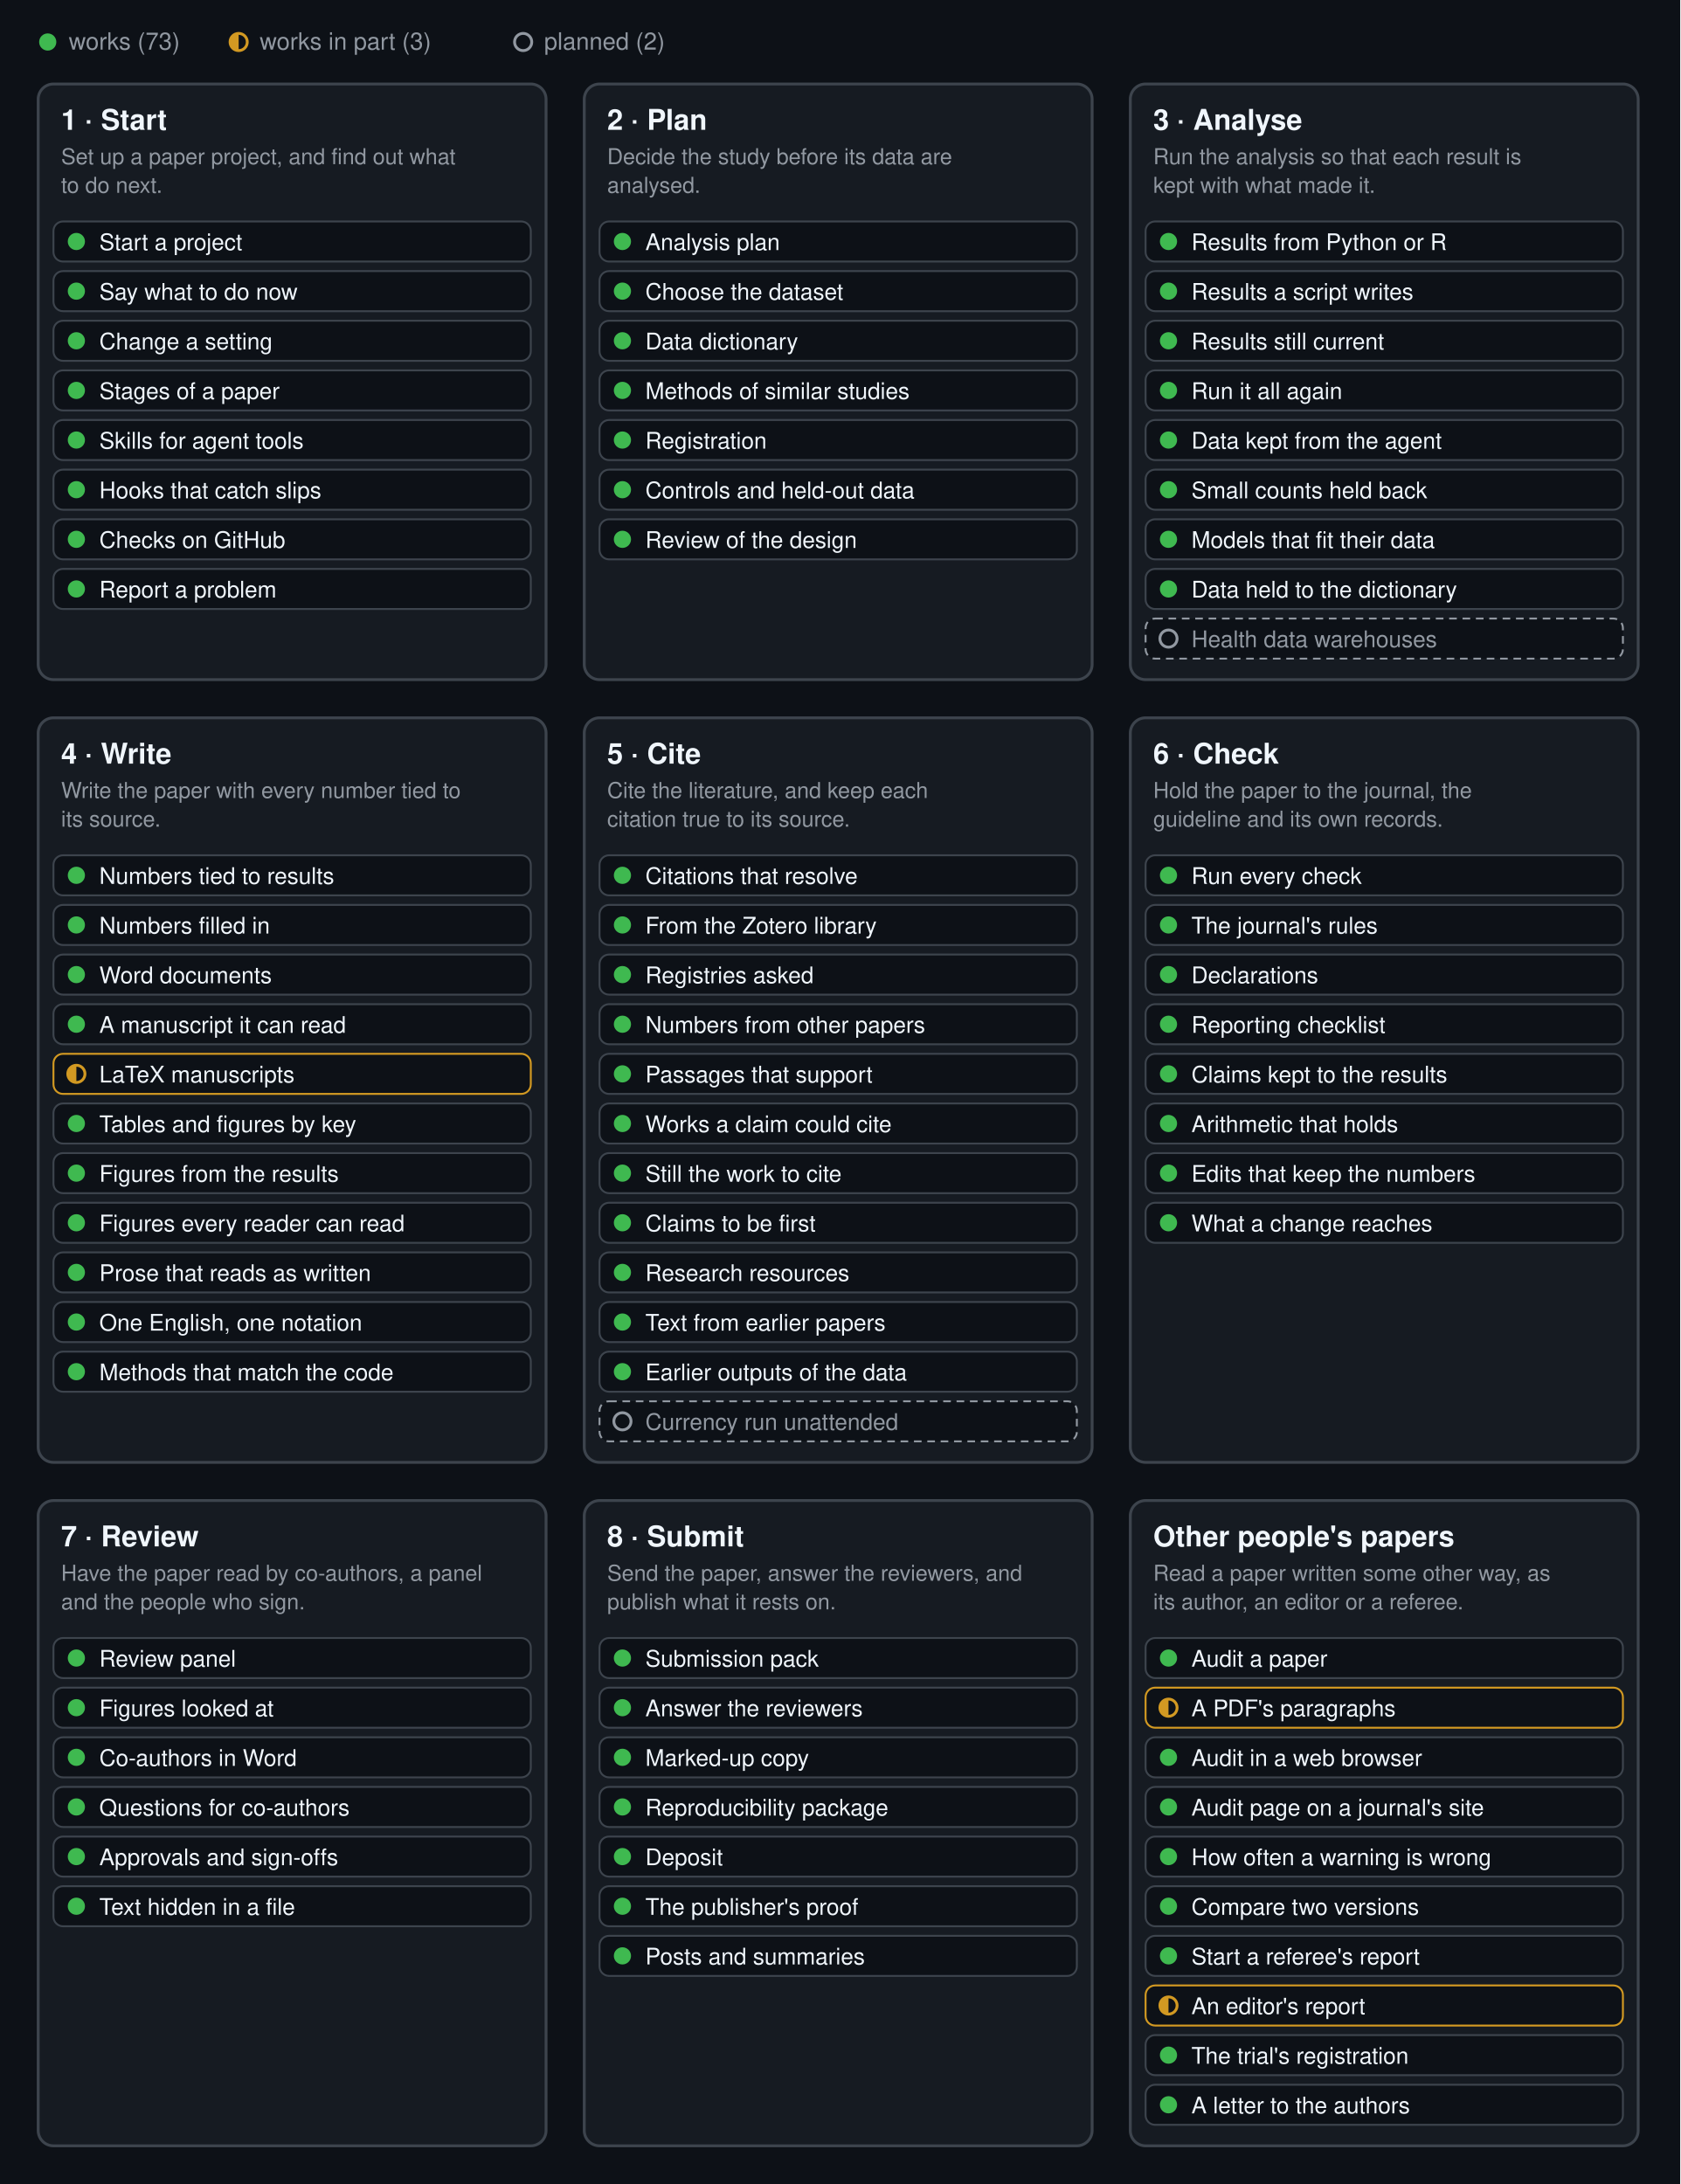
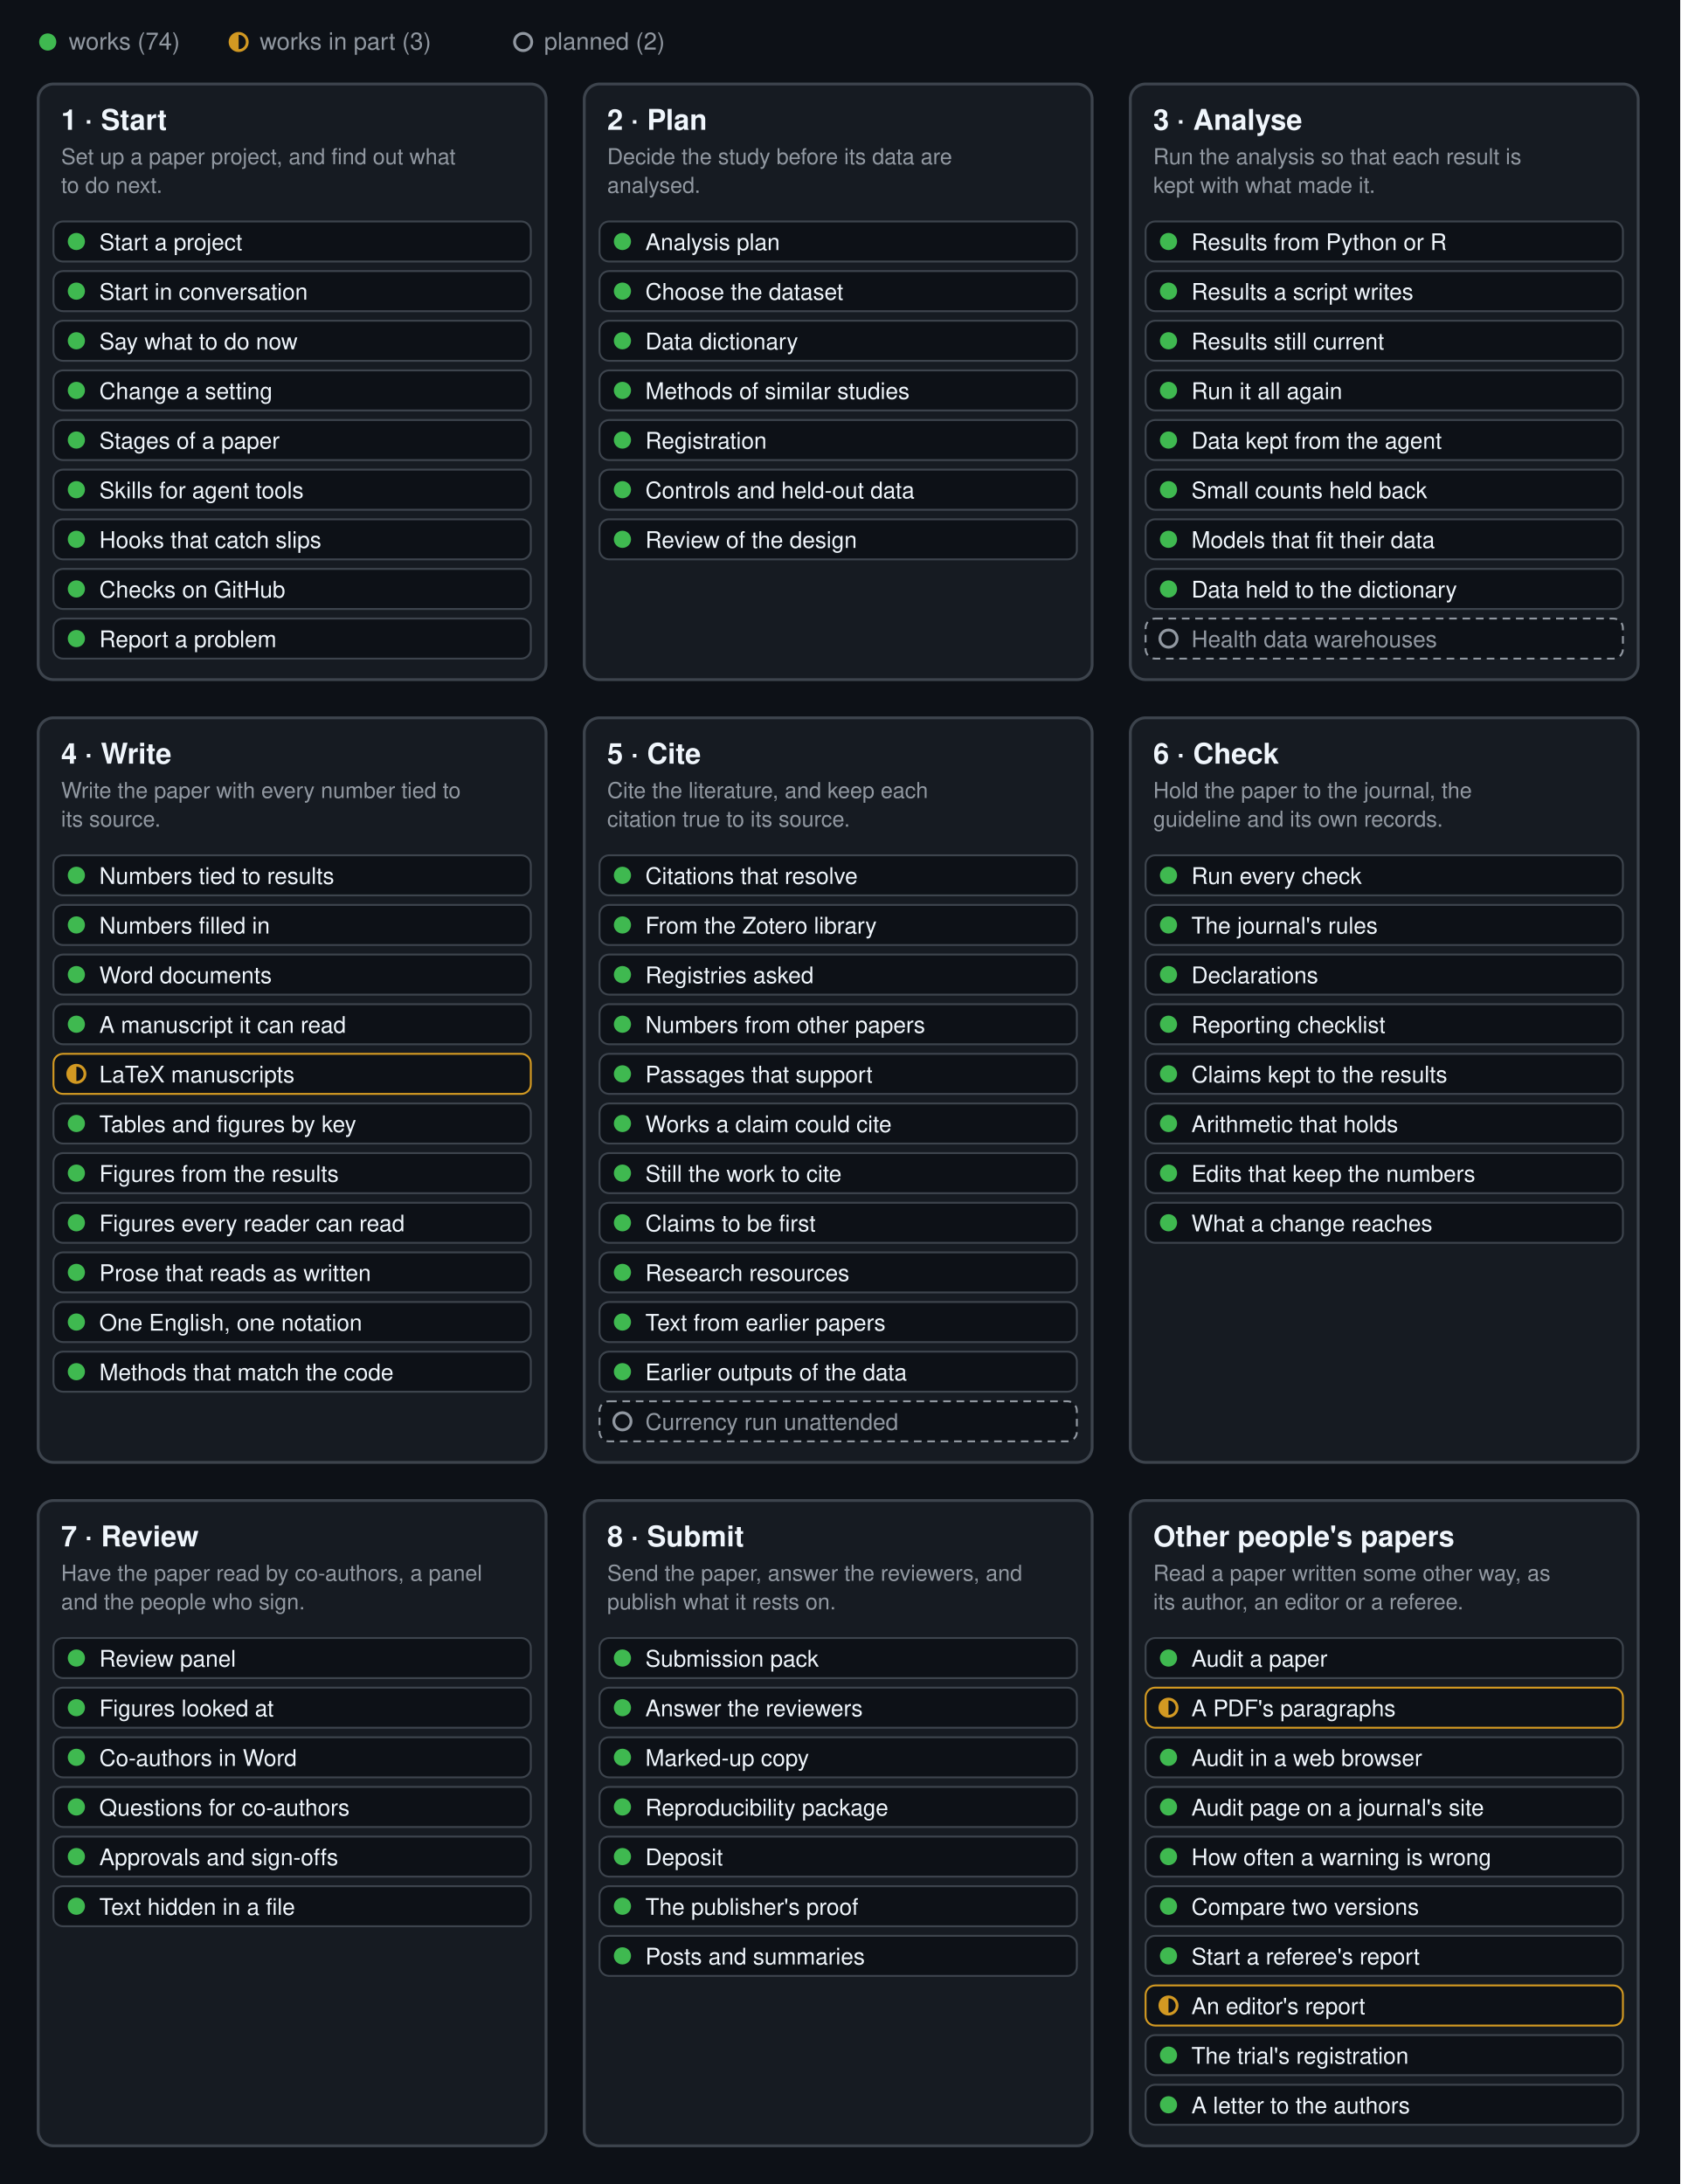
<svg xmlns="http://www.w3.org/2000/svg" viewBox="0 0 880 1144" width="880" height="1144" role="img" font-family="-apple-system, 'Segoe UI', Helvetica, Arial, sans-serif">
  <rect width="880" height="1144" fill="#0d1117" />
  <circle cx="25" cy="22" r="4.5" fill="#3fb950" />
-   <text x="36" y="26" font-size="12.5" fill="#9198a1">works (73)</text>
+   <text x="36" y="26" font-size="12.5" fill="#9198a1">works (74)</text>
  <circle cx="125" cy="22" r="4.5" fill="#0d1117" stroke="#d29922" stroke-width="1.5" />
  <path d="M 125 17.5 A 4.5 4.5 0 0 0 125 26.5 Z" fill="#d29922" />
  <text x="136" y="26" font-size="12.5" fill="#9198a1">works in part (3)</text>
  <circle cx="274" cy="22" r="4.5" fill="#0d1117" stroke="#9198a1" stroke-width="1.5" />
  <text x="285" y="26" font-size="12.5" fill="#9198a1">planned (2)</text>
  <rect x="20" y="44" width="266" height="312" rx="8" fill="#161b22" stroke="#3d444d" stroke-width="1.5" />
  <text x="32" y="68" font-size="15" font-weight="600" fill="#f0f6fc">1 · Start</text>
  <text x="32" y="86" font-size="11.5" fill="#9198a1">Set up a paper project, and find out what</text>
  <text x="32" y="101" font-size="11.5" fill="#9198a1">to do next.</text>
  <rect x="28" y="116" width="250" height="21" rx="5" fill="#0d1117" stroke="#3d444d" stroke-width="1" />
  <circle cx="40" cy="126.5" r="4.5" fill="#3fb950" />
  <text x="52" y="131" font-size="12" fill="#f0f6fc">Start a project</text>
  <rect x="28" y="142" width="250" height="21" rx="5" fill="#0d1117" stroke="#3d444d" stroke-width="1" />
  <circle cx="40" cy="152.5" r="4.5" fill="#3fb950" />
-   <text x="52" y="157" font-size="12" fill="#f0f6fc">Say what to do now</text>
+   <text x="52" y="157" font-size="12" fill="#f0f6fc">Start in conversation</text>
  <rect x="28" y="168" width="250" height="21" rx="5" fill="#0d1117" stroke="#3d444d" stroke-width="1" />
  <circle cx="40" cy="178.5" r="4.5" fill="#3fb950" />
-   <text x="52" y="183" font-size="12" fill="#f0f6fc">Change a setting</text>
+   <text x="52" y="183" font-size="12" fill="#f0f6fc">Say what to do now</text>
  <rect x="28" y="194" width="250" height="21" rx="5" fill="#0d1117" stroke="#3d444d" stroke-width="1" />
  <circle cx="40" cy="204.5" r="4.5" fill="#3fb950" />
-   <text x="52" y="209" font-size="12" fill="#f0f6fc">Stages of a paper</text>
+   <text x="52" y="209" font-size="12" fill="#f0f6fc">Change a setting</text>
  <rect x="28" y="220" width="250" height="21" rx="5" fill="#0d1117" stroke="#3d444d" stroke-width="1" />
  <circle cx="40" cy="230.5" r="4.5" fill="#3fb950" />
-   <text x="52" y="235" font-size="12" fill="#f0f6fc">Skills for agent tools</text>
+   <text x="52" y="235" font-size="12" fill="#f0f6fc">Stages of a paper</text>
  <rect x="28" y="246" width="250" height="21" rx="5" fill="#0d1117" stroke="#3d444d" stroke-width="1" />
  <circle cx="40" cy="256.5" r="4.5" fill="#3fb950" />
-   <text x="52" y="261" font-size="12" fill="#f0f6fc">Hooks that catch slips</text>
+   <text x="52" y="261" font-size="12" fill="#f0f6fc">Skills for agent tools</text>
  <rect x="28" y="272" width="250" height="21" rx="5" fill="#0d1117" stroke="#3d444d" stroke-width="1" />
  <circle cx="40" cy="282.5" r="4.5" fill="#3fb950" />
-   <text x="52" y="287" font-size="12" fill="#f0f6fc">Checks on GitHub</text>
+   <text x="52" y="287" font-size="12" fill="#f0f6fc">Hooks that catch slips</text>
  <rect x="28" y="298" width="250" height="21" rx="5" fill="#0d1117" stroke="#3d444d" stroke-width="1" />
  <circle cx="40" cy="308.5" r="4.5" fill="#3fb950" />
-   <text x="52" y="313" font-size="12" fill="#f0f6fc">Report a problem</text>
+   <text x="52" y="313" font-size="12" fill="#f0f6fc">Checks on GitHub</text>
+   <rect x="28" y="324" width="250" height="21" rx="5" fill="#0d1117" stroke="#3d444d" stroke-width="1" />
+   <circle cx="40" cy="334.5" r="4.5" fill="#3fb950" />
+   <text x="52" y="339" font-size="12" fill="#f0f6fc">Report a problem</text>
  <rect x="306" y="44" width="266" height="312" rx="8" fill="#161b22" stroke="#3d444d" stroke-width="1.5" />
  <text x="318" y="68" font-size="15" font-weight="600" fill="#f0f6fc">2 · Plan</text>
  <text x="318" y="86" font-size="11.5" fill="#9198a1">Decide the study before its data are</text>
  <text x="318" y="101" font-size="11.5" fill="#9198a1">analysed.</text>
  <rect x="314" y="116" width="250" height="21" rx="5" fill="#0d1117" stroke="#3d444d" stroke-width="1" />
  <circle cx="326" cy="126.5" r="4.5" fill="#3fb950" />
  <text x="338" y="131" font-size="12" fill="#f0f6fc">Analysis plan</text>
  <rect x="314" y="142" width="250" height="21" rx="5" fill="#0d1117" stroke="#3d444d" stroke-width="1" />
  <circle cx="326" cy="152.5" r="4.5" fill="#3fb950" />
  <text x="338" y="157" font-size="12" fill="#f0f6fc">Choose the dataset</text>
  <rect x="314" y="168" width="250" height="21" rx="5" fill="#0d1117" stroke="#3d444d" stroke-width="1" />
  <circle cx="326" cy="178.5" r="4.5" fill="#3fb950" />
  <text x="338" y="183" font-size="12" fill="#f0f6fc">Data dictionary</text>
  <rect x="314" y="194" width="250" height="21" rx="5" fill="#0d1117" stroke="#3d444d" stroke-width="1" />
  <circle cx="326" cy="204.5" r="4.5" fill="#3fb950" />
  <text x="338" y="209" font-size="12" fill="#f0f6fc">Methods of similar studies</text>
  <rect x="314" y="220" width="250" height="21" rx="5" fill="#0d1117" stroke="#3d444d" stroke-width="1" />
  <circle cx="326" cy="230.5" r="4.5" fill="#3fb950" />
  <text x="338" y="235" font-size="12" fill="#f0f6fc">Registration</text>
  <rect x="314" y="246" width="250" height="21" rx="5" fill="#0d1117" stroke="#3d444d" stroke-width="1" />
  <circle cx="326" cy="256.5" r="4.5" fill="#3fb950" />
  <text x="338" y="261" font-size="12" fill="#f0f6fc">Controls and held-out data</text>
  <rect x="314" y="272" width="250" height="21" rx="5" fill="#0d1117" stroke="#3d444d" stroke-width="1" />
  <circle cx="326" cy="282.5" r="4.5" fill="#3fb950" />
  <text x="338" y="287" font-size="12" fill="#f0f6fc">Review of the design</text>
  <rect x="592" y="44" width="266" height="312" rx="8" fill="#161b22" stroke="#3d444d" stroke-width="1.5" />
  <text x="604" y="68" font-size="15" font-weight="600" fill="#f0f6fc">3 · Analyse</text>
  <text x="604" y="86" font-size="11.5" fill="#9198a1">Run the analysis so that each result is</text>
  <text x="604" y="101" font-size="11.5" fill="#9198a1">kept with what made it.</text>
  <rect x="600" y="116" width="250" height="21" rx="5" fill="#0d1117" stroke="#3d444d" stroke-width="1" />
  <circle cx="612" cy="126.5" r="4.5" fill="#3fb950" />
  <text x="624" y="131" font-size="12" fill="#f0f6fc">Results from Python or R</text>
  <rect x="600" y="142" width="250" height="21" rx="5" fill="#0d1117" stroke="#3d444d" stroke-width="1" />
  <circle cx="612" cy="152.5" r="4.5" fill="#3fb950" />
  <text x="624" y="157" font-size="12" fill="#f0f6fc">Results a script writes</text>
  <rect x="600" y="168" width="250" height="21" rx="5" fill="#0d1117" stroke="#3d444d" stroke-width="1" />
  <circle cx="612" cy="178.5" r="4.5" fill="#3fb950" />
  <text x="624" y="183" font-size="12" fill="#f0f6fc">Results still current</text>
  <rect x="600" y="194" width="250" height="21" rx="5" fill="#0d1117" stroke="#3d444d" stroke-width="1" />
  <circle cx="612" cy="204.5" r="4.5" fill="#3fb950" />
  <text x="624" y="209" font-size="12" fill="#f0f6fc">Run it all again</text>
  <rect x="600" y="220" width="250" height="21" rx="5" fill="#0d1117" stroke="#3d444d" stroke-width="1" />
  <circle cx="612" cy="230.5" r="4.5" fill="#3fb950" />
  <text x="624" y="235" font-size="12" fill="#f0f6fc">Data kept from the agent</text>
  <rect x="600" y="246" width="250" height="21" rx="5" fill="#0d1117" stroke="#3d444d" stroke-width="1" />
  <circle cx="612" cy="256.5" r="4.5" fill="#3fb950" />
  <text x="624" y="261" font-size="12" fill="#f0f6fc">Small counts held back</text>
  <rect x="600" y="272" width="250" height="21" rx="5" fill="#0d1117" stroke="#3d444d" stroke-width="1" />
  <circle cx="612" cy="282.5" r="4.5" fill="#3fb950" />
  <text x="624" y="287" font-size="12" fill="#f0f6fc">Models that fit their data</text>
  <rect x="600" y="298" width="250" height="21" rx="5" fill="#0d1117" stroke="#3d444d" stroke-width="1" />
  <circle cx="612" cy="308.5" r="4.5" fill="#3fb950" />
  <text x="624" y="313" font-size="12" fill="#f0f6fc">Data held to the dictionary</text>
  <rect x="600" y="324" width="250" height="21" rx="5" fill="#0d1117" stroke="#9198a1" stroke-width="1" stroke-dasharray="4 3" />
  <circle cx="612" cy="334.5" r="4.5" fill="#0d1117" stroke="#9198a1" stroke-width="1.5" />
  <text x="624" y="339" font-size="12" fill="#9198a1">Health data warehouses</text>
  <rect x="20" y="376" width="266" height="390" rx="8" fill="#161b22" stroke="#3d444d" stroke-width="1.5" />
  <text x="32" y="400" font-size="15" font-weight="600" fill="#f0f6fc">4 · Write</text>
  <text x="32" y="418" font-size="11.5" fill="#9198a1">Write the paper with every number tied to</text>
  <text x="32" y="433" font-size="11.5" fill="#9198a1">its source.</text>
  <rect x="28" y="448" width="250" height="21" rx="5" fill="#0d1117" stroke="#3d444d" stroke-width="1" />
  <circle cx="40" cy="458.5" r="4.5" fill="#3fb950" />
  <text x="52" y="463" font-size="12" fill="#f0f6fc">Numbers tied to results</text>
  <rect x="28" y="474" width="250" height="21" rx="5" fill="#0d1117" stroke="#3d444d" stroke-width="1" />
  <circle cx="40" cy="484.5" r="4.5" fill="#3fb950" />
  <text x="52" y="489" font-size="12" fill="#f0f6fc">Numbers filled in</text>
  <rect x="28" y="500" width="250" height="21" rx="5" fill="#0d1117" stroke="#3d444d" stroke-width="1" />
  <circle cx="40" cy="510.5" r="4.5" fill="#3fb950" />
  <text x="52" y="515" font-size="12" fill="#f0f6fc">Word documents</text>
  <rect x="28" y="526" width="250" height="21" rx="5" fill="#0d1117" stroke="#3d444d" stroke-width="1" />
  <circle cx="40" cy="536.5" r="4.5" fill="#3fb950" />
  <text x="52" y="541" font-size="12" fill="#f0f6fc">A manuscript it can read</text>
  <rect x="28" y="552" width="250" height="21" rx="5" fill="#0d1117" stroke="#d29922" stroke-width="1" />
  <circle cx="40" cy="562.5" r="4.5" fill="#0d1117" stroke="#d29922" stroke-width="1.5" />
  <path d="M 40 558.0 A 4.5 4.5 0 0 0 40 567.0 Z" fill="#d29922" />
  <text x="52" y="567" font-size="12" fill="#f0f6fc">LaTeX manuscripts</text>
  <rect x="28" y="578" width="250" height="21" rx="5" fill="#0d1117" stroke="#3d444d" stroke-width="1" />
  <circle cx="40" cy="588.5" r="4.5" fill="#3fb950" />
  <text x="52" y="593" font-size="12" fill="#f0f6fc">Tables and figures by key</text>
  <rect x="28" y="604" width="250" height="21" rx="5" fill="#0d1117" stroke="#3d444d" stroke-width="1" />
  <circle cx="40" cy="614.5" r="4.5" fill="#3fb950" />
  <text x="52" y="619" font-size="12" fill="#f0f6fc">Figures from the results</text>
  <rect x="28" y="630" width="250" height="21" rx="5" fill="#0d1117" stroke="#3d444d" stroke-width="1" />
  <circle cx="40" cy="640.5" r="4.5" fill="#3fb950" />
  <text x="52" y="645" font-size="12" fill="#f0f6fc">Figures every reader can read</text>
  <rect x="28" y="656" width="250" height="21" rx="5" fill="#0d1117" stroke="#3d444d" stroke-width="1" />
  <circle cx="40" cy="666.5" r="4.5" fill="#3fb950" />
  <text x="52" y="671" font-size="12" fill="#f0f6fc">Prose that reads as written</text>
  <rect x="28" y="682" width="250" height="21" rx="5" fill="#0d1117" stroke="#3d444d" stroke-width="1" />
  <circle cx="40" cy="692.5" r="4.5" fill="#3fb950" />
  <text x="52" y="697" font-size="12" fill="#f0f6fc">One English, one notation</text>
  <rect x="28" y="708" width="250" height="21" rx="5" fill="#0d1117" stroke="#3d444d" stroke-width="1" />
  <circle cx="40" cy="718.5" r="4.5" fill="#3fb950" />
  <text x="52" y="723" font-size="12" fill="#f0f6fc">Methods that match the code</text>
  <rect x="306" y="376" width="266" height="390" rx="8" fill="#161b22" stroke="#3d444d" stroke-width="1.5" />
  <text x="318" y="400" font-size="15" font-weight="600" fill="#f0f6fc">5 · Cite</text>
  <text x="318" y="418" font-size="11.5" fill="#9198a1">Cite the literature, and keep each</text>
  <text x="318" y="433" font-size="11.5" fill="#9198a1">citation true to its source.</text>
  <rect x="314" y="448" width="250" height="21" rx="5" fill="#0d1117" stroke="#3d444d" stroke-width="1" />
  <circle cx="326" cy="458.5" r="4.5" fill="#3fb950" />
  <text x="338" y="463" font-size="12" fill="#f0f6fc">Citations that resolve</text>
  <rect x="314" y="474" width="250" height="21" rx="5" fill="#0d1117" stroke="#3d444d" stroke-width="1" />
  <circle cx="326" cy="484.5" r="4.5" fill="#3fb950" />
  <text x="338" y="489" font-size="12" fill="#f0f6fc">From the Zotero library</text>
  <rect x="314" y="500" width="250" height="21" rx="5" fill="#0d1117" stroke="#3d444d" stroke-width="1" />
  <circle cx="326" cy="510.5" r="4.5" fill="#3fb950" />
  <text x="338" y="515" font-size="12" fill="#f0f6fc">Registries asked</text>
  <rect x="314" y="526" width="250" height="21" rx="5" fill="#0d1117" stroke="#3d444d" stroke-width="1" />
  <circle cx="326" cy="536.5" r="4.5" fill="#3fb950" />
  <text x="338" y="541" font-size="12" fill="#f0f6fc">Numbers from other papers</text>
  <rect x="314" y="552" width="250" height="21" rx="5" fill="#0d1117" stroke="#3d444d" stroke-width="1" />
  <circle cx="326" cy="562.5" r="4.5" fill="#3fb950" />
  <text x="338" y="567" font-size="12" fill="#f0f6fc">Passages that support</text>
  <rect x="314" y="578" width="250" height="21" rx="5" fill="#0d1117" stroke="#3d444d" stroke-width="1" />
  <circle cx="326" cy="588.5" r="4.5" fill="#3fb950" />
  <text x="338" y="593" font-size="12" fill="#f0f6fc">Works a claim could cite</text>
  <rect x="314" y="604" width="250" height="21" rx="5" fill="#0d1117" stroke="#3d444d" stroke-width="1" />
  <circle cx="326" cy="614.5" r="4.5" fill="#3fb950" />
  <text x="338" y="619" font-size="12" fill="#f0f6fc">Still the work to cite</text>
  <rect x="314" y="630" width="250" height="21" rx="5" fill="#0d1117" stroke="#3d444d" stroke-width="1" />
  <circle cx="326" cy="640.5" r="4.5" fill="#3fb950" />
  <text x="338" y="645" font-size="12" fill="#f0f6fc">Claims to be first</text>
  <rect x="314" y="656" width="250" height="21" rx="5" fill="#0d1117" stroke="#3d444d" stroke-width="1" />
  <circle cx="326" cy="666.5" r="4.5" fill="#3fb950" />
  <text x="338" y="671" font-size="12" fill="#f0f6fc">Research resources</text>
  <rect x="314" y="682" width="250" height="21" rx="5" fill="#0d1117" stroke="#3d444d" stroke-width="1" />
  <circle cx="326" cy="692.5" r="4.5" fill="#3fb950" />
  <text x="338" y="697" font-size="12" fill="#f0f6fc">Text from earlier papers</text>
  <rect x="314" y="708" width="250" height="21" rx="5" fill="#0d1117" stroke="#3d444d" stroke-width="1" />
  <circle cx="326" cy="718.5" r="4.5" fill="#3fb950" />
  <text x="338" y="723" font-size="12" fill="#f0f6fc">Earlier outputs of the data</text>
  <rect x="314" y="734" width="250" height="21" rx="5" fill="#0d1117" stroke="#9198a1" stroke-width="1" stroke-dasharray="4 3" />
  <circle cx="326" cy="744.5" r="4.5" fill="#0d1117" stroke="#9198a1" stroke-width="1.5" />
  <text x="338" y="749" font-size="12" fill="#9198a1">Currency run unattended</text>
  <rect x="592" y="376" width="266" height="390" rx="8" fill="#161b22" stroke="#3d444d" stroke-width="1.5" />
  <text x="604" y="400" font-size="15" font-weight="600" fill="#f0f6fc">6 · Check</text>
  <text x="604" y="418" font-size="11.5" fill="#9198a1">Hold the paper to the journal, the</text>
  <text x="604" y="433" font-size="11.5" fill="#9198a1">guideline and its own records.</text>
  <rect x="600" y="448" width="250" height="21" rx="5" fill="#0d1117" stroke="#3d444d" stroke-width="1" />
  <circle cx="612" cy="458.5" r="4.5" fill="#3fb950" />
  <text x="624" y="463" font-size="12" fill="#f0f6fc">Run every check</text>
  <rect x="600" y="474" width="250" height="21" rx="5" fill="#0d1117" stroke="#3d444d" stroke-width="1" />
  <circle cx="612" cy="484.5" r="4.5" fill="#3fb950" />
  <text x="624" y="489" font-size="12" fill="#f0f6fc">The journal's rules</text>
  <rect x="600" y="500" width="250" height="21" rx="5" fill="#0d1117" stroke="#3d444d" stroke-width="1" />
  <circle cx="612" cy="510.5" r="4.5" fill="#3fb950" />
  <text x="624" y="515" font-size="12" fill="#f0f6fc">Declarations</text>
  <rect x="600" y="526" width="250" height="21" rx="5" fill="#0d1117" stroke="#3d444d" stroke-width="1" />
  <circle cx="612" cy="536.5" r="4.5" fill="#3fb950" />
  <text x="624" y="541" font-size="12" fill="#f0f6fc">Reporting checklist</text>
  <rect x="600" y="552" width="250" height="21" rx="5" fill="#0d1117" stroke="#3d444d" stroke-width="1" />
  <circle cx="612" cy="562.5" r="4.5" fill="#3fb950" />
  <text x="624" y="567" font-size="12" fill="#f0f6fc">Claims kept to the results</text>
  <rect x="600" y="578" width="250" height="21" rx="5" fill="#0d1117" stroke="#3d444d" stroke-width="1" />
  <circle cx="612" cy="588.5" r="4.5" fill="#3fb950" />
  <text x="624" y="593" font-size="12" fill="#f0f6fc">Arithmetic that holds</text>
  <rect x="600" y="604" width="250" height="21" rx="5" fill="#0d1117" stroke="#3d444d" stroke-width="1" />
  <circle cx="612" cy="614.5" r="4.5" fill="#3fb950" />
  <text x="624" y="619" font-size="12" fill="#f0f6fc">Edits that keep the numbers</text>
  <rect x="600" y="630" width="250" height="21" rx="5" fill="#0d1117" stroke="#3d444d" stroke-width="1" />
  <circle cx="612" cy="640.5" r="4.5" fill="#3fb950" />
  <text x="624" y="645" font-size="12" fill="#f0f6fc">What a change reaches</text>
  <rect x="20" y="786" width="266" height="338" rx="8" fill="#161b22" stroke="#3d444d" stroke-width="1.5" />
  <text x="32" y="810" font-size="15" font-weight="600" fill="#f0f6fc">7 · Review</text>
  <text x="32" y="828" font-size="11.5" fill="#9198a1">Have the paper read by co-authors, a panel</text>
  <text x="32" y="843" font-size="11.5" fill="#9198a1">and the people who sign.</text>
  <rect x="28" y="858" width="250" height="21" rx="5" fill="#0d1117" stroke="#3d444d" stroke-width="1" />
  <circle cx="40" cy="868.5" r="4.5" fill="#3fb950" />
  <text x="52" y="873" font-size="12" fill="#f0f6fc">Review panel</text>
  <rect x="28" y="884" width="250" height="21" rx="5" fill="#0d1117" stroke="#3d444d" stroke-width="1" />
  <circle cx="40" cy="894.5" r="4.5" fill="#3fb950" />
  <text x="52" y="899" font-size="12" fill="#f0f6fc">Figures looked at</text>
  <rect x="28" y="910" width="250" height="21" rx="5" fill="#0d1117" stroke="#3d444d" stroke-width="1" />
  <circle cx="40" cy="920.5" r="4.5" fill="#3fb950" />
  <text x="52" y="925" font-size="12" fill="#f0f6fc">Co-authors in Word</text>
  <rect x="28" y="936" width="250" height="21" rx="5" fill="#0d1117" stroke="#3d444d" stroke-width="1" />
  <circle cx="40" cy="946.5" r="4.5" fill="#3fb950" />
  <text x="52" y="951" font-size="12" fill="#f0f6fc">Questions for co-authors</text>
  <rect x="28" y="962" width="250" height="21" rx="5" fill="#0d1117" stroke="#3d444d" stroke-width="1" />
  <circle cx="40" cy="972.5" r="4.5" fill="#3fb950" />
  <text x="52" y="977" font-size="12" fill="#f0f6fc">Approvals and sign-offs</text>
  <rect x="28" y="988" width="250" height="21" rx="5" fill="#0d1117" stroke="#3d444d" stroke-width="1" />
  <circle cx="40" cy="998.5" r="4.5" fill="#3fb950" />
  <text x="52" y="1003" font-size="12" fill="#f0f6fc">Text hidden in a file</text>
  <rect x="306" y="786" width="266" height="338" rx="8" fill="#161b22" stroke="#3d444d" stroke-width="1.5" />
  <text x="318" y="810" font-size="15" font-weight="600" fill="#f0f6fc">8 · Submit</text>
  <text x="318" y="828" font-size="11.5" fill="#9198a1">Send the paper, answer the reviewers, and</text>
  <text x="318" y="843" font-size="11.5" fill="#9198a1">publish what it rests on.</text>
  <rect x="314" y="858" width="250" height="21" rx="5" fill="#0d1117" stroke="#3d444d" stroke-width="1" />
  <circle cx="326" cy="868.5" r="4.5" fill="#3fb950" />
  <text x="338" y="873" font-size="12" fill="#f0f6fc">Submission pack</text>
  <rect x="314" y="884" width="250" height="21" rx="5" fill="#0d1117" stroke="#3d444d" stroke-width="1" />
  <circle cx="326" cy="894.5" r="4.5" fill="#3fb950" />
  <text x="338" y="899" font-size="12" fill="#f0f6fc">Answer the reviewers</text>
  <rect x="314" y="910" width="250" height="21" rx="5" fill="#0d1117" stroke="#3d444d" stroke-width="1" />
  <circle cx="326" cy="920.5" r="4.5" fill="#3fb950" />
  <text x="338" y="925" font-size="12" fill="#f0f6fc">Marked-up copy</text>
  <rect x="314" y="936" width="250" height="21" rx="5" fill="#0d1117" stroke="#3d444d" stroke-width="1" />
  <circle cx="326" cy="946.5" r="4.5" fill="#3fb950" />
  <text x="338" y="951" font-size="12" fill="#f0f6fc">Reproducibility package</text>
  <rect x="314" y="962" width="250" height="21" rx="5" fill="#0d1117" stroke="#3d444d" stroke-width="1" />
  <circle cx="326" cy="972.5" r="4.5" fill="#3fb950" />
  <text x="338" y="977" font-size="12" fill="#f0f6fc">Deposit</text>
  <rect x="314" y="988" width="250" height="21" rx="5" fill="#0d1117" stroke="#3d444d" stroke-width="1" />
  <circle cx="326" cy="998.5" r="4.5" fill="#3fb950" />
  <text x="338" y="1003" font-size="12" fill="#f0f6fc">The publisher's proof</text>
  <rect x="314" y="1014" width="250" height="21" rx="5" fill="#0d1117" stroke="#3d444d" stroke-width="1" />
  <circle cx="326" cy="1024.5" r="4.5" fill="#3fb950" />
  <text x="338" y="1029" font-size="12" fill="#f0f6fc">Posts and summaries</text>
  <rect x="592" y="786" width="266" height="338" rx="8" fill="#161b22" stroke="#3d444d" stroke-width="1.5" />
  <text x="604" y="810" font-size="15" font-weight="600" fill="#f0f6fc">Other people's papers</text>
  <text x="604" y="828" font-size="11.5" fill="#9198a1">Read a paper written some other way, as</text>
  <text x="604" y="843" font-size="11.5" fill="#9198a1">its author, an editor or a referee.</text>
  <rect x="600" y="858" width="250" height="21" rx="5" fill="#0d1117" stroke="#3d444d" stroke-width="1" />
  <circle cx="612" cy="868.5" r="4.5" fill="#3fb950" />
  <text x="624" y="873" font-size="12" fill="#f0f6fc">Audit a paper</text>
  <rect x="600" y="884" width="250" height="21" rx="5" fill="#0d1117" stroke="#d29922" stroke-width="1" />
  <circle cx="612" cy="894.5" r="4.5" fill="#0d1117" stroke="#d29922" stroke-width="1.5" />
  <path d="M 612 890.0 A 4.5 4.5 0 0 0 612 899.0 Z" fill="#d29922" />
  <text x="624" y="899" font-size="12" fill="#f0f6fc">A PDF's paragraphs</text>
  <rect x="600" y="910" width="250" height="21" rx="5" fill="#0d1117" stroke="#3d444d" stroke-width="1" />
  <circle cx="612" cy="920.5" r="4.5" fill="#3fb950" />
  <text x="624" y="925" font-size="12" fill="#f0f6fc">Audit in a web browser</text>
  <rect x="600" y="936" width="250" height="21" rx="5" fill="#0d1117" stroke="#3d444d" stroke-width="1" />
  <circle cx="612" cy="946.5" r="4.5" fill="#3fb950" />
  <text x="624" y="951" font-size="12" fill="#f0f6fc">Audit page on a journal's site</text>
  <rect x="600" y="962" width="250" height="21" rx="5" fill="#0d1117" stroke="#3d444d" stroke-width="1" />
  <circle cx="612" cy="972.5" r="4.5" fill="#3fb950" />
  <text x="624" y="977" font-size="12" fill="#f0f6fc">How often a warning is wrong</text>
  <rect x="600" y="988" width="250" height="21" rx="5" fill="#0d1117" stroke="#3d444d" stroke-width="1" />
  <circle cx="612" cy="998.5" r="4.5" fill="#3fb950" />
  <text x="624" y="1003" font-size="12" fill="#f0f6fc">Compare two versions</text>
  <rect x="600" y="1014" width="250" height="21" rx="5" fill="#0d1117" stroke="#3d444d" stroke-width="1" />
  <circle cx="612" cy="1024.5" r="4.5" fill="#3fb950" />
  <text x="624" y="1029" font-size="12" fill="#f0f6fc">Start a referee's report</text>
  <rect x="600" y="1040" width="250" height="21" rx="5" fill="#0d1117" stroke="#d29922" stroke-width="1" />
  <circle cx="612" cy="1050.5" r="4.5" fill="#0d1117" stroke="#d29922" stroke-width="1.5" />
  <path d="M 612 1046.0 A 4.5 4.5 0 0 0 612 1055.0 Z" fill="#d29922" />
  <text x="624" y="1055" font-size="12" fill="#f0f6fc">An editor's report</text>
  <rect x="600" y="1066" width="250" height="21" rx="5" fill="#0d1117" stroke="#3d444d" stroke-width="1" />
  <circle cx="612" cy="1076.5" r="4.5" fill="#3fb950" />
  <text x="624" y="1081" font-size="12" fill="#f0f6fc">The trial's registration</text>
  <rect x="600" y="1092" width="250" height="21" rx="5" fill="#0d1117" stroke="#3d444d" stroke-width="1" />
  <circle cx="612" cy="1102.5" r="4.5" fill="#3fb950" />
  <text x="624" y="1107" font-size="12" fill="#f0f6fc">A letter to the authors</text>
</svg>
